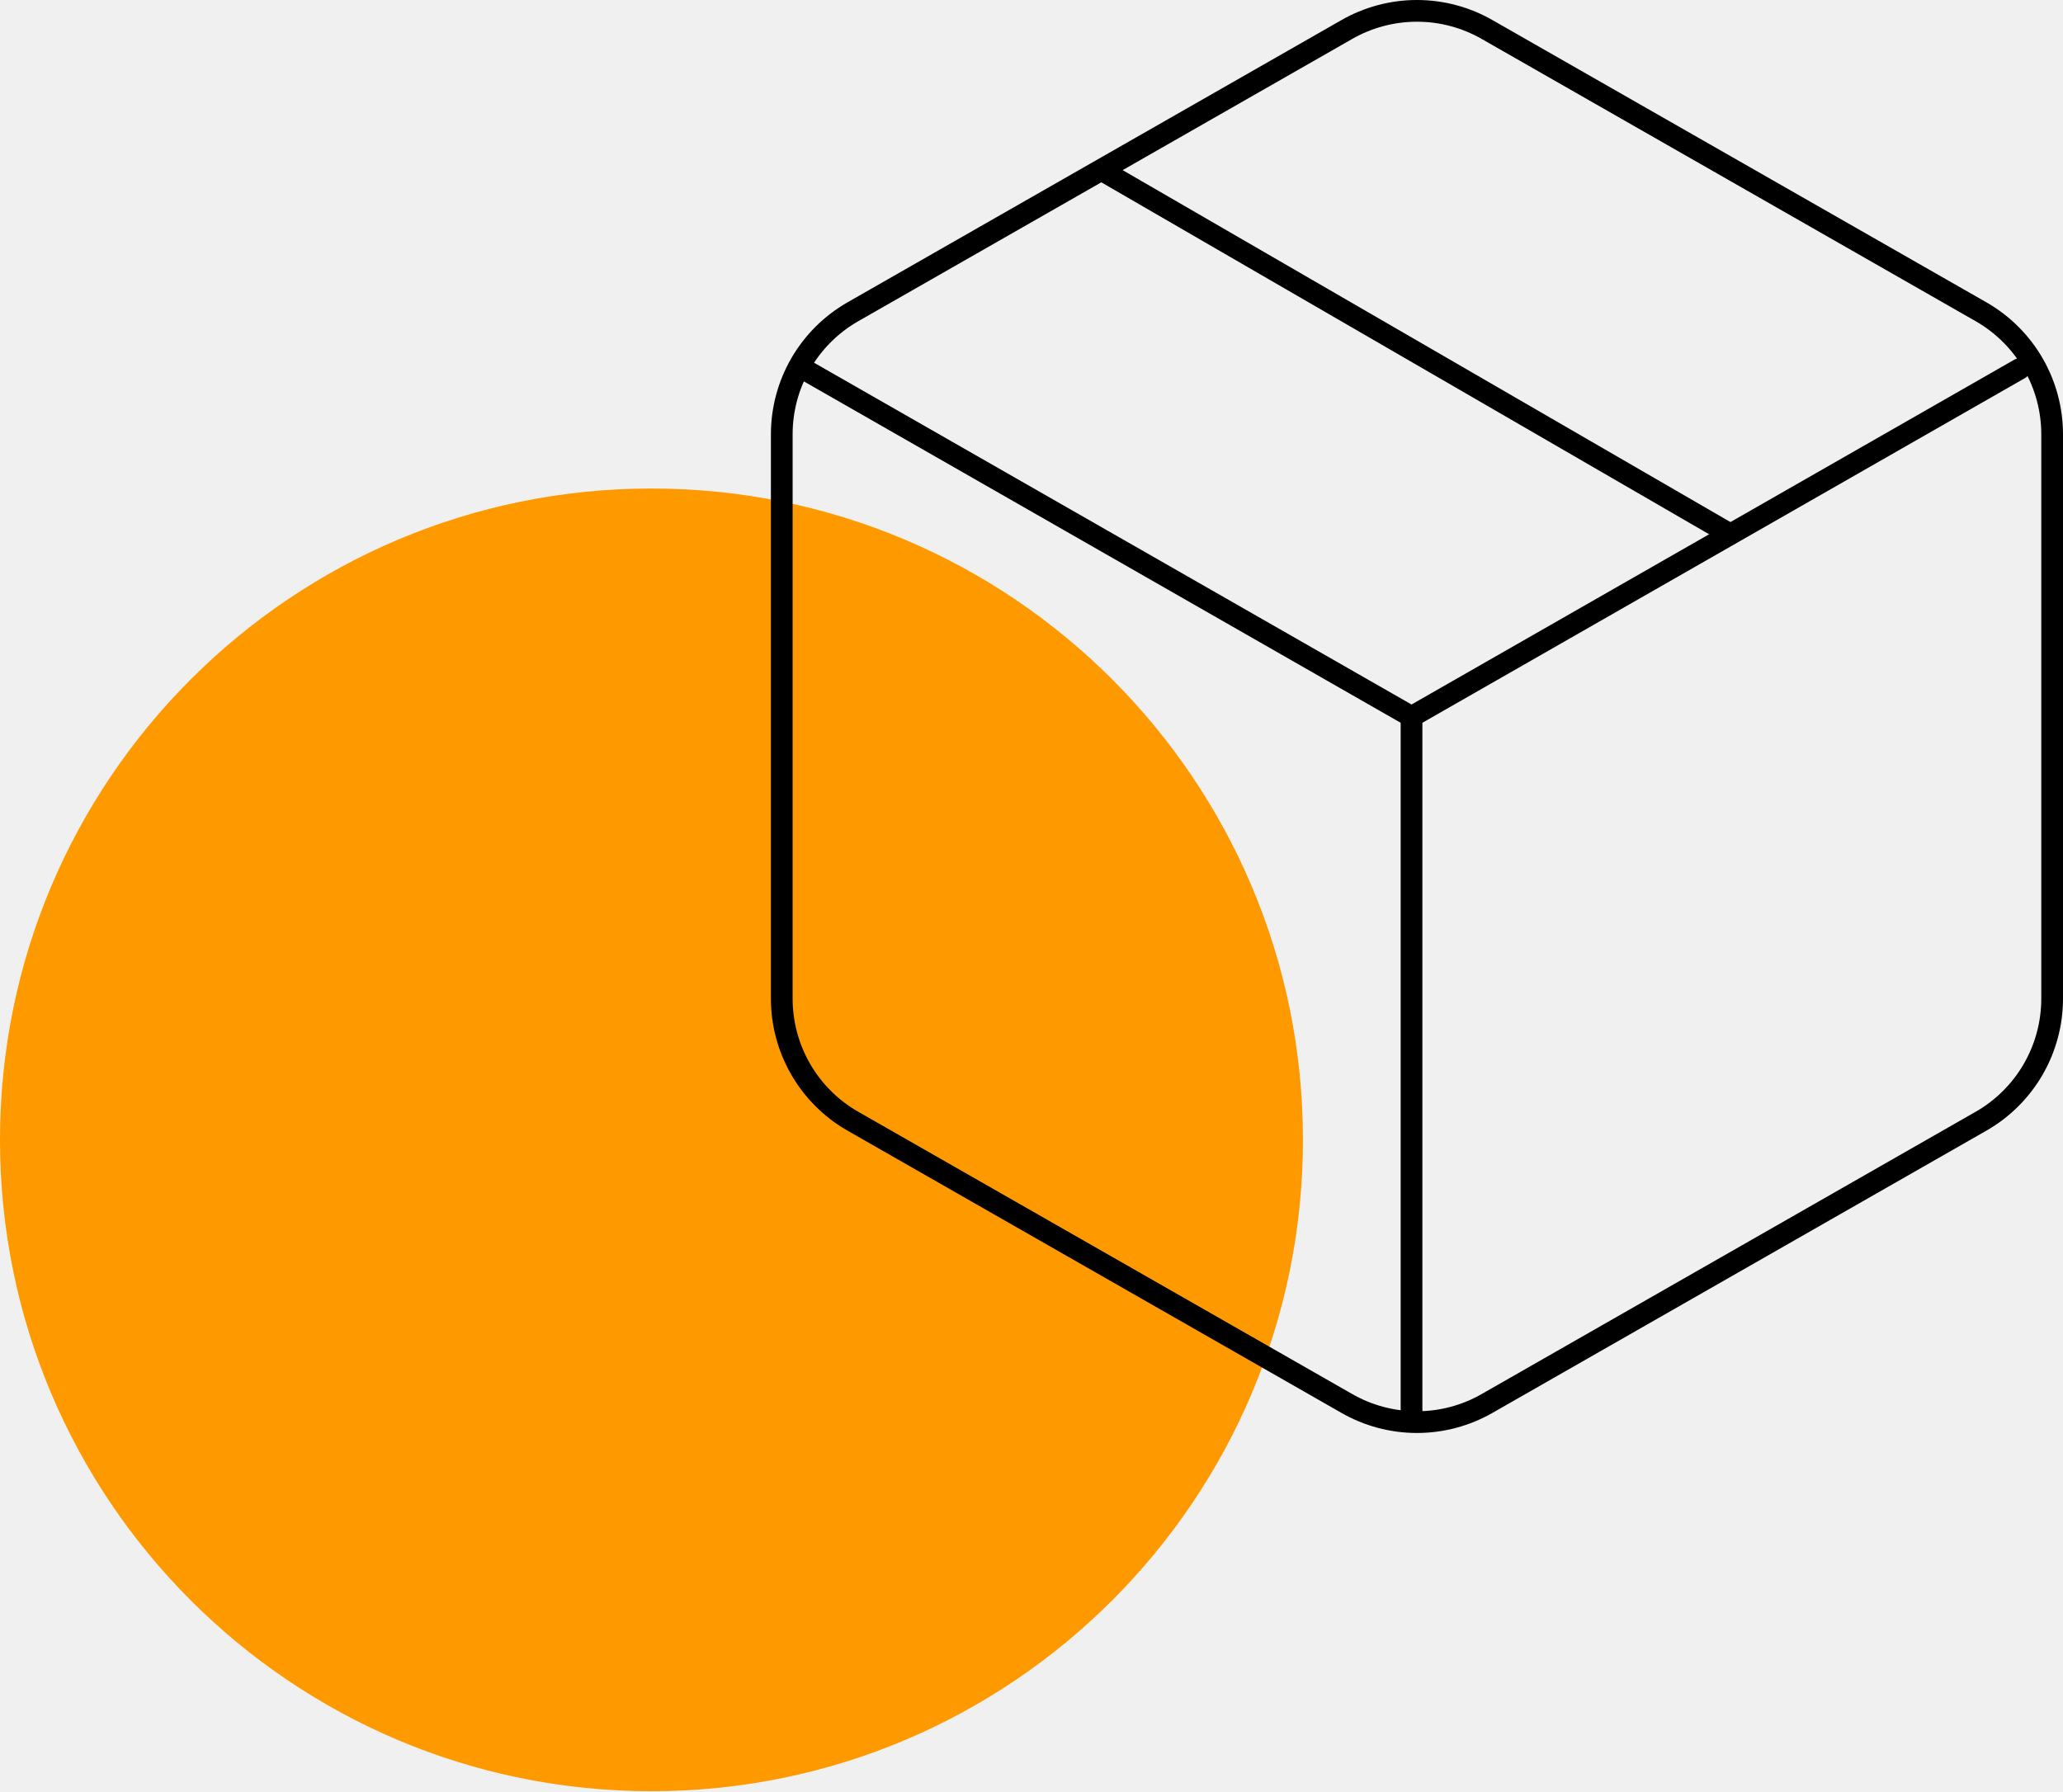
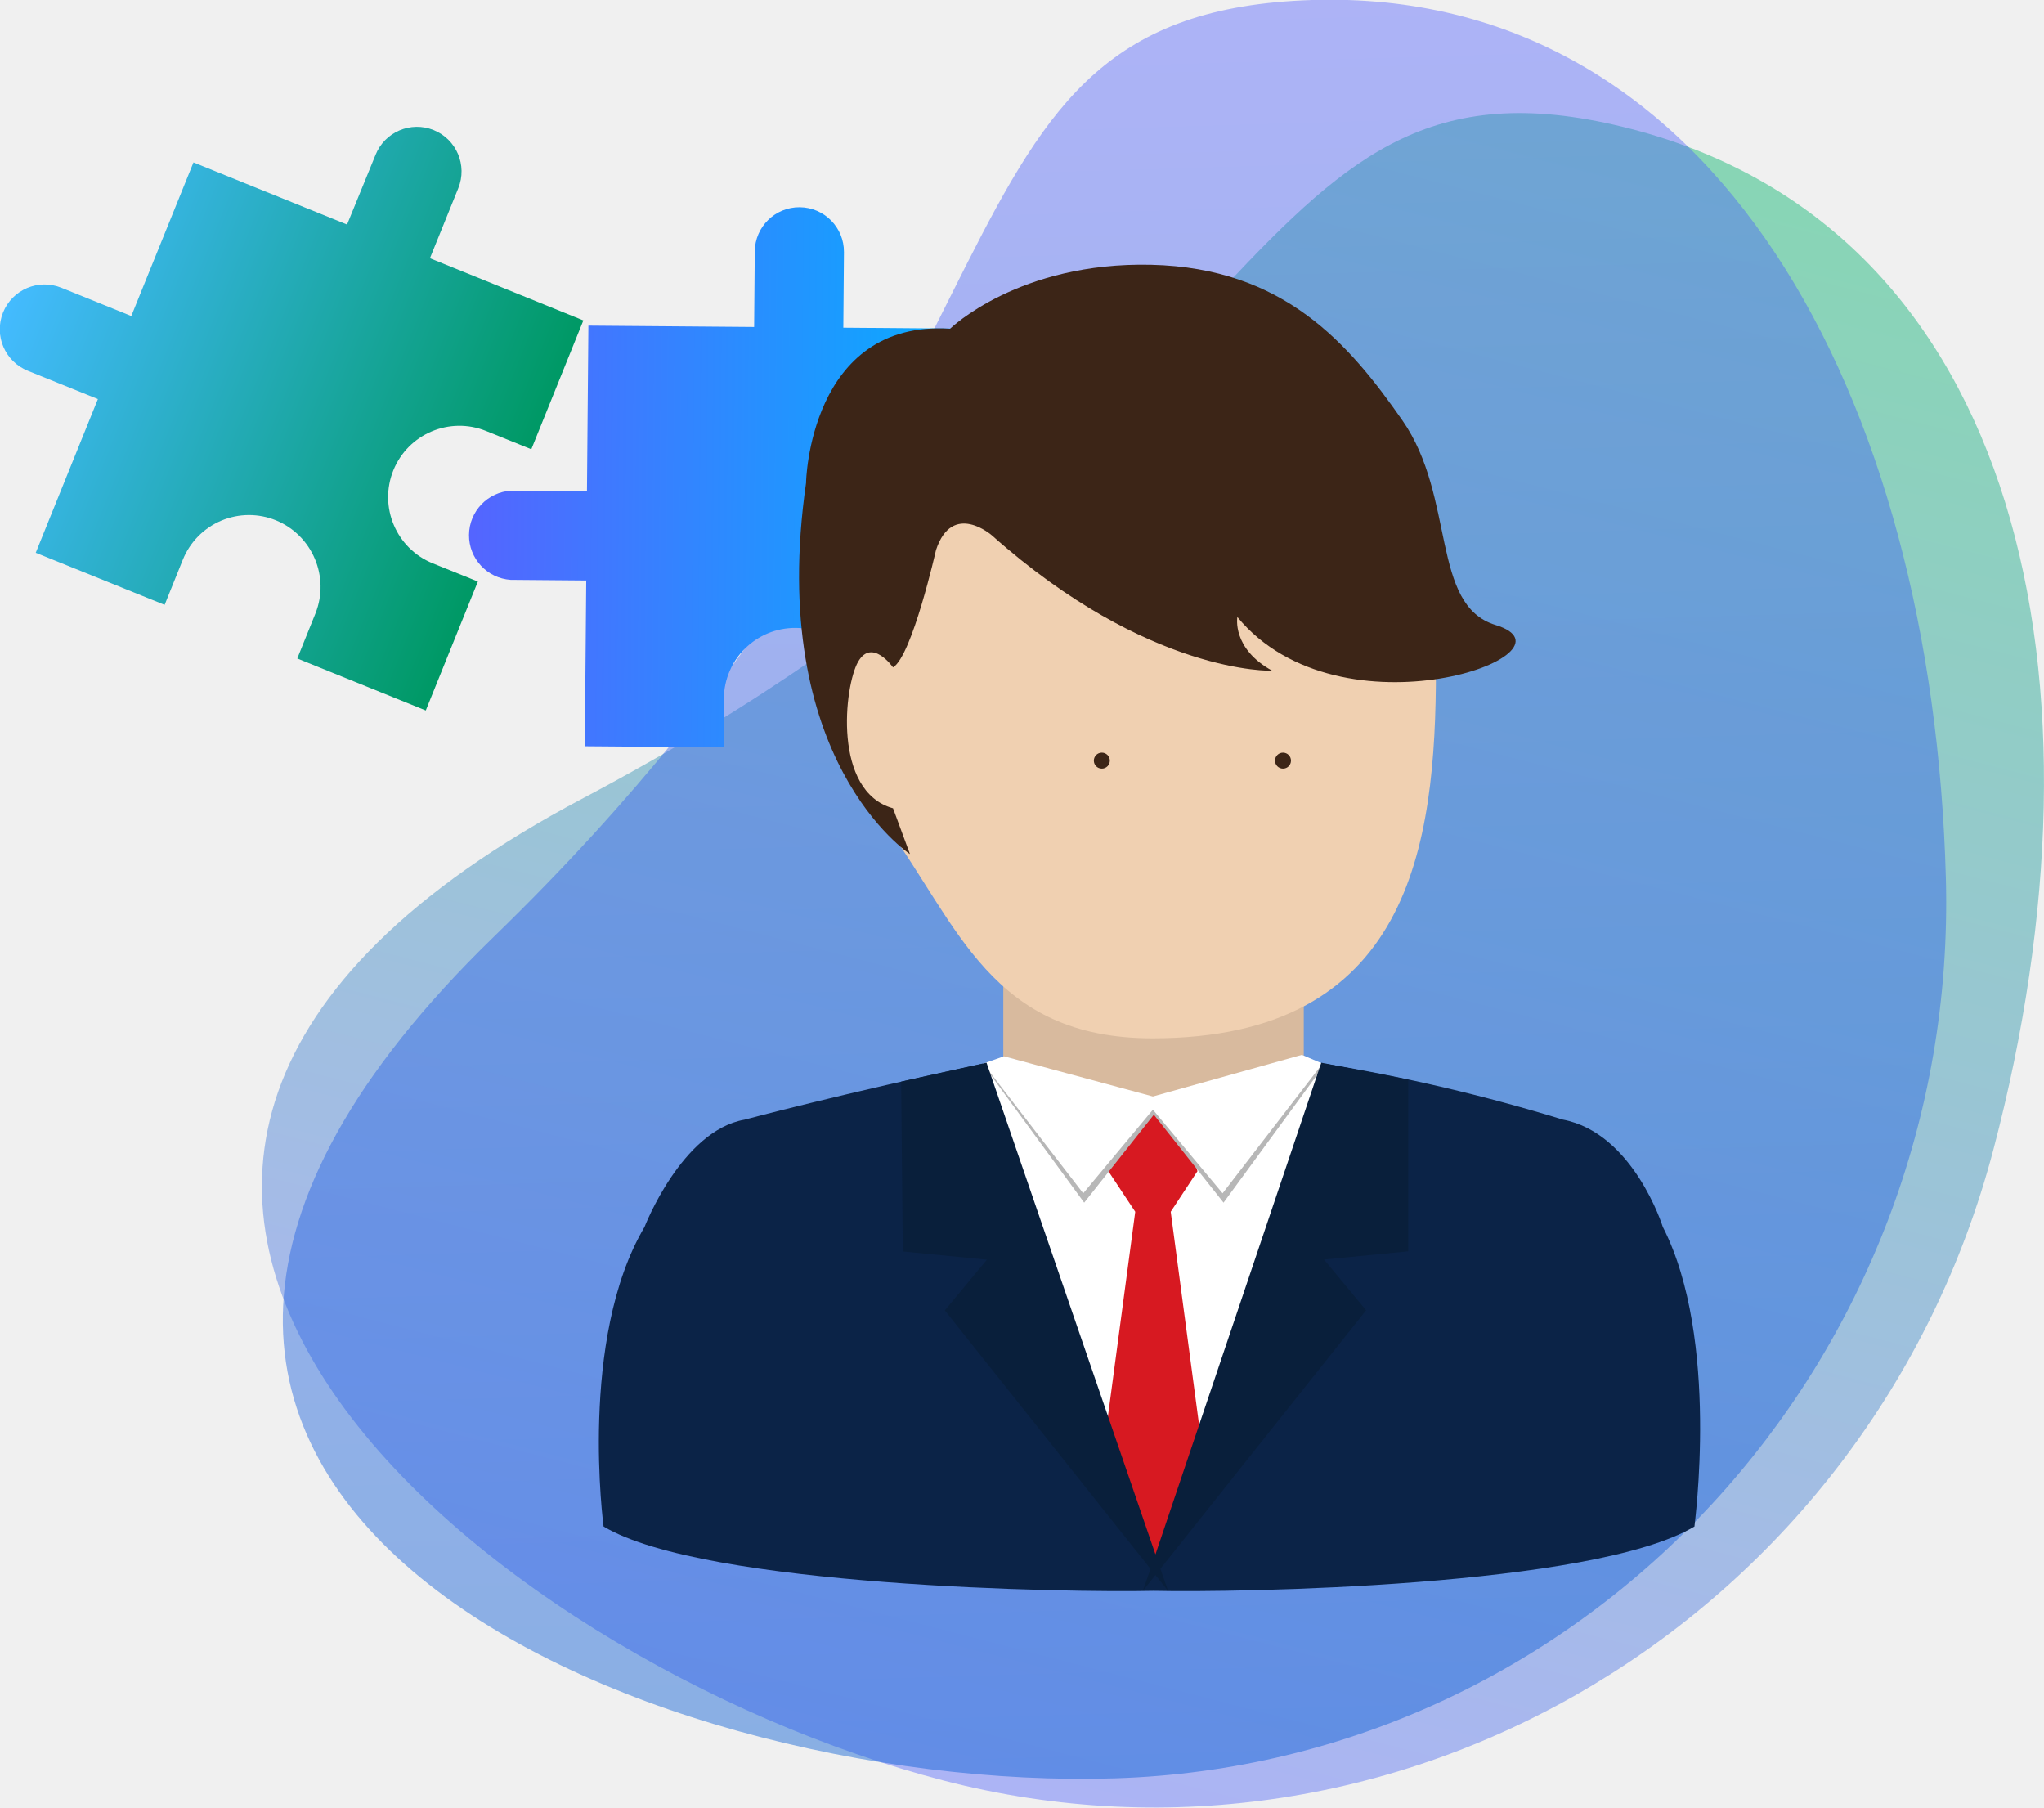
- <svg xmlns="http://www.w3.org/2000/svg" width="190" height="165" viewBox="0 0 190 165" fill="none">
-   <circle cx="60" cy="105" r="60" fill="#FF9900" />
-   <g clip-path="url(#clip0_406480_4611)">
-     <path fill-rule="evenodd" clip-rule="evenodd" d="M101.131 15.49C101.4 15.022 101.996 14.861 102.463 15.131L159.512 48.172C159.978 48.442 160.138 49.041 159.869 49.51C159.6 49.978 159.004 50.139 158.537 49.869L101.488 16.828C101.022 16.558 100.862 15.959 101.131 15.49Z" fill="black" />
-     <path fill-rule="evenodd" clip-rule="evenodd" d="M123.502 1.875C125.63 0.647 128.043 0 130.5 0C132.957 0 135.37 0.647 137.498 1.875C137.499 1.875 137.499 1.876 137.5 1.876L183 27.881C185.126 29.109 186.892 30.875 188.121 33C189.349 35.126 189.997 37.538 190 39.994V92.006C189.997 94.462 189.349 96.874 188.121 98.999C186.892 101.126 185.126 102.891 183 104.119L182.996 104.121L137.5 130.124C137.5 130.124 137.499 130.124 137.499 130.125C135.371 131.353 132.957 132 130.5 132C128.043 132 125.629 131.353 123.501 130.125C123.501 130.124 123.5 130.124 123.5 130.124L78.004 104.121L78 104.119C75.874 102.891 74.108 101.126 72.879 98.999C71.651 96.874 71.002 94.462 71 92.006V39.994C71.002 37.538 71.651 35.126 72.879 33C74.108 30.875 75.874 29.109 78 27.881L78.004 27.879L123.5 1.876C123.501 1.876 123.501 1.875 123.502 1.875ZM130.5 2C128.394 2 126.324 2.555 124.5 3.608L124.496 3.611L79 29.614C78.999 29.614 78.999 29.614 78.998 29.615C77.177 30.667 75.663 32.18 74.611 34.002C73.558 35.824 73.002 37.891 73 39.995V92.005C73.002 94.109 73.558 96.176 74.611 97.999C75.663 99.82 77.176 101.333 78.998 102.385C78.998 102.385 78.999 102.386 79 102.386L124.5 128.392C126.324 129.445 128.394 130 130.5 130C132.606 130 134.676 129.445 136.5 128.392L136.504 128.389L182 102.386C182.001 102.386 182.002 102.385 182.002 102.385C183.824 101.333 185.337 99.82 186.389 97.999C187.442 96.176 187.998 94.109 188 92.004V39.996C187.998 37.891 187.442 35.824 186.389 34.002C185.337 32.18 183.824 30.667 182.002 29.615C182.001 29.614 182.001 29.614 182 29.614L136.504 3.611L136.5 3.608C134.676 2.555 132.606 2 130.5 2Z" fill="black" />
-     <path fill-rule="evenodd" clip-rule="evenodd" d="M73.133 33.488C73.406 33.021 74.01 32.861 74.481 33.131L130 64.896L185.518 33.131C185.99 32.861 186.594 33.021 186.867 33.488C187.14 33.954 186.979 34.552 186.507 34.822L130.494 66.869C130.188 67.044 129.812 67.044 129.506 66.869L73.493 34.822C73.021 34.552 72.86 33.954 73.133 33.488Z" fill="black" />
-     <path fill-rule="evenodd" clip-rule="evenodd" d="M130 65C130.552 65 131 65.438 131 65.978V130.023C131 130.562 130.552 131 130 131C129.448 131 129 130.562 129 130.023V65.978C129 65.438 129.448 65 130 65Z" fill="black" />
-   </g>
+ <svg xmlns="http://www.w3.org/2000/svg" viewBox="0 0 255.78 226.15">
  <defs>
-     <clipPath id="clip0_406480_4611">
-       <rect width="119" height="132" fill="white" transform="translate(71)" />
-     </clipPath>
+     <style>.cls-5{fill:#fff}.cls-8{fill:#3c2517}</style>
+     <linearGradient id="linear-gradient" x1="1151.65" y1="-2617.01" x2="1373.34" y2="-2617.01" gradientTransform="rotate(-75.5 2467.783 -526.106)" gradientUnits="userSpaceOnUse">
+       <stop offset="0" stop-color="#5564ff" />
+       <stop offset="1" stop-color="#00b369" />
+     </linearGradient>
+     <linearGradient id="linear-gradient-2" x1="1881.97" y1="-2837.52" x2="2103.65" y2="-2837.52" gradientTransform="rotate(-91.7 2496.602 -461.37)" gradientUnits="userSpaceOnUse">
+       <stop offset="0" stop-color="#005ad3" />
+       <stop offset="1" stop-color="#5564ff" />
+     </linearGradient>
+     <linearGradient id="linear-gradient-3" x1="253.97" y1="906.57" x2="321.65" y2="906.57" gradientTransform="rotate(22.01 2376.77 -175.235)" gradientUnits="userSpaceOnUse">
+       <stop offset="0" stop-color="#4bf" />
+       <stop offset=".99" stop-color="#096" />
+     </linearGradient>
+     <linearGradient id="linear-gradient-4" x1="172.78" y1="-7.57" x2="240.45" y2="-7.57" gradientTransform="rotate(.49 -7718.418 -13343.969)" gradientUnits="userSpaceOnUse">
+       <stop offset="0" stop-color="#5564ff" />
+       <stop offset="1" stop-color="#00b4ff" />
+     </linearGradient>
  </defs>
+   <path d="M204.19 16.15c48.86 12.67 60.65 69.26 45.26 127.68s-74.21 93.77-131.4 78.94S-15.18 146.44 73 99.85s82.33-96.37 131.19-83.7z" fill="url(#linear-gradient)" opacity=".43" />
+   <path d="M164.2 0c50.46-1.55 77.66 49.46 79.3 109.85s-44.91 110.82-104 112.65-149.26-35.83-77.7-105.3S113.75 1.6 164.2 0z" fill="url(#linear-gradient-2)" opacity=".43" />
+   <path d="M49.22 58.85a8.94 8.94 0 0 0 4.93 11.63l5.65 2.28-6.52 16.13-16.08-6.5 2.28-5.65a9 9 0 0 0-4.93-11.63A8.93 8.93 0 0 0 22.89 70l-2.29 5.68-16.13-6.52 7.78-19.23-8.77-3.54A5.58 5.58 0 0 1 7.67 36l8.76 3.54 7.78-19.22 19.22 7.77L47 19.36a5.58 5.58 0 0 1 10.35 4.18l-3.55 8.77L73 40.09l-6.51 16.12-5.65-2.28a8.92 8.92 0 0 0-11.62 4.92z" fill="url(#linear-gradient-3)" />
+   <path d="M111 67.37a9 9 0 0 0 8.85 9l6.12.05-.15 17.39-17.38-.14v-6.1a8.93 8.93 0 1 0-17.86-.15v6.09l-17.4-.14.18-20.74-9.46-.08a5.59 5.59 0 0 1 .1-11.16l9.45.08.18-20.73 20.74.17.08-9.45a5.58 5.58 0 0 1 11.16.09l-.08 9.45 20.74.17-.15 17.4h-6.11a8.94 8.94 0 0 0-9.01 8.8z" fill="url(#linear-gradient-4)" />
+   <path class="cls-5" d="M201 153.51s.73-1.91-5.44-4c0 0-23.8-13.08-29.83-16.45-14.94-2.14-15-1.71-24-2.21a145.1 145.1 0 0 0-18.73 2.24c-6 3.37-27.48 14.1-27.48 14.1-6.17 2.06-7.79 6.32-7.79 6.32-9 12.93-8.66 37.47-8.66 37.47 12.65 7.56 54.74 5.94 65.31 5.7 10.56.24 52.65 1.86 65.3-5.7-.02.02.32-24.54-8.68-37.47z" />
+   <path fill="#d8ba9e" d="M163.15 134.27l-18.84 9.17-18.76-9.17v-22.02h37.6v22.02z" />
+   <path d="M179.69 83.71c0 22.2-3.28 46.2-35.48 46.2-20.21 0-24.33-14.26-33.28-26.53-2.45-3.34-5.11-7-5.45-10.68-.26-2.93.67-7.74.67-10.66a38.61 38.61 0 0 1 38.06-38.52c19.6 0 35.48 18 35.48 40.19z" fill="#f0d0b1" />
+   <circle class="cls-8" cx="137.88" cy="95.17" r="1" />
+   <circle class="cls-8" cx="160.55" cy="95.17" r="1" />
+   <path fill="#d71921" d="M152.52 196.85h-16.5l6.04-45.24-3.36-5.07 2.04-8.31h7.05l2.05 8.31-3.34 5.07 6.02 45.24z" />
+   <path fill="#b7b7b7" d="M165.62 133.39l-2.61-1.41-18.62 5.75-18.66-5.57-2.57 1.23 12.51 17.08 8.72-11 8.72 11 12.51-17.08z" />
+   <path class="cls-5" d="M165.5 133.07l-2.59-1.09-18.64 5.21-18.64-5.03-2.59.91 12.51 16.23 8.72-10.46 8.72 10.46 12.51-16.23z" />
+   <path d="M208.08 153.51s-3.67-11.76-12.52-13.43a227.93 227.93 0 0 0-29.83-7s-9.21 26.63-21.37 62.61C132 160.31 123 133.09 123 133.09c-17.27 3.65-29.83 7-29.83 7-7.87 1.38-12.52 13.43-12.52 13.43-8.28 14-5.12 37.47-5.12 37.47 12.65 7.56 58.28 8.29 68.85 8.05 10.56.24 55-.49 67.66-8.05-.04.01 3.23-23.45-3.96-37.48z" fill="#0b2347" />
+   <path fill="#091f3b" d="M176.22 135.08l-10.88-2.12-20.75 61.52-21.14-61.52-10.68 2.37.2 21.25 10.53 1.03-5.27 6.34 25.74 32.34-.95 2.74 1.57-1.96 1.58 1.98-.96-2.77 25.74-32.34-5.26-6.35 10.53-1.03v-21.48z" />
+   <path class="cls-8" d="M118.89 41.13s8.59-8.39 25.18-8S168.81 43 175.5 52.61s3.5 23.1 11.65 25.59c11.47 3.51-19.36 14.7-32.31-1 0 0-.73 3.92 4.36 6.72 0 0-15.42.56-35.07-16.93 0 0-4.95-4.34-7 1.82 0 0-3 13.29-5.38 14.69 0 0-2.63-3.73-4.37-.7s-3.2 16.23 4.37 18.33l2.12 5.73s-18-11.72-13-46.45c-.03.03.41-20.41 18.02-19.28z" />
</svg>
